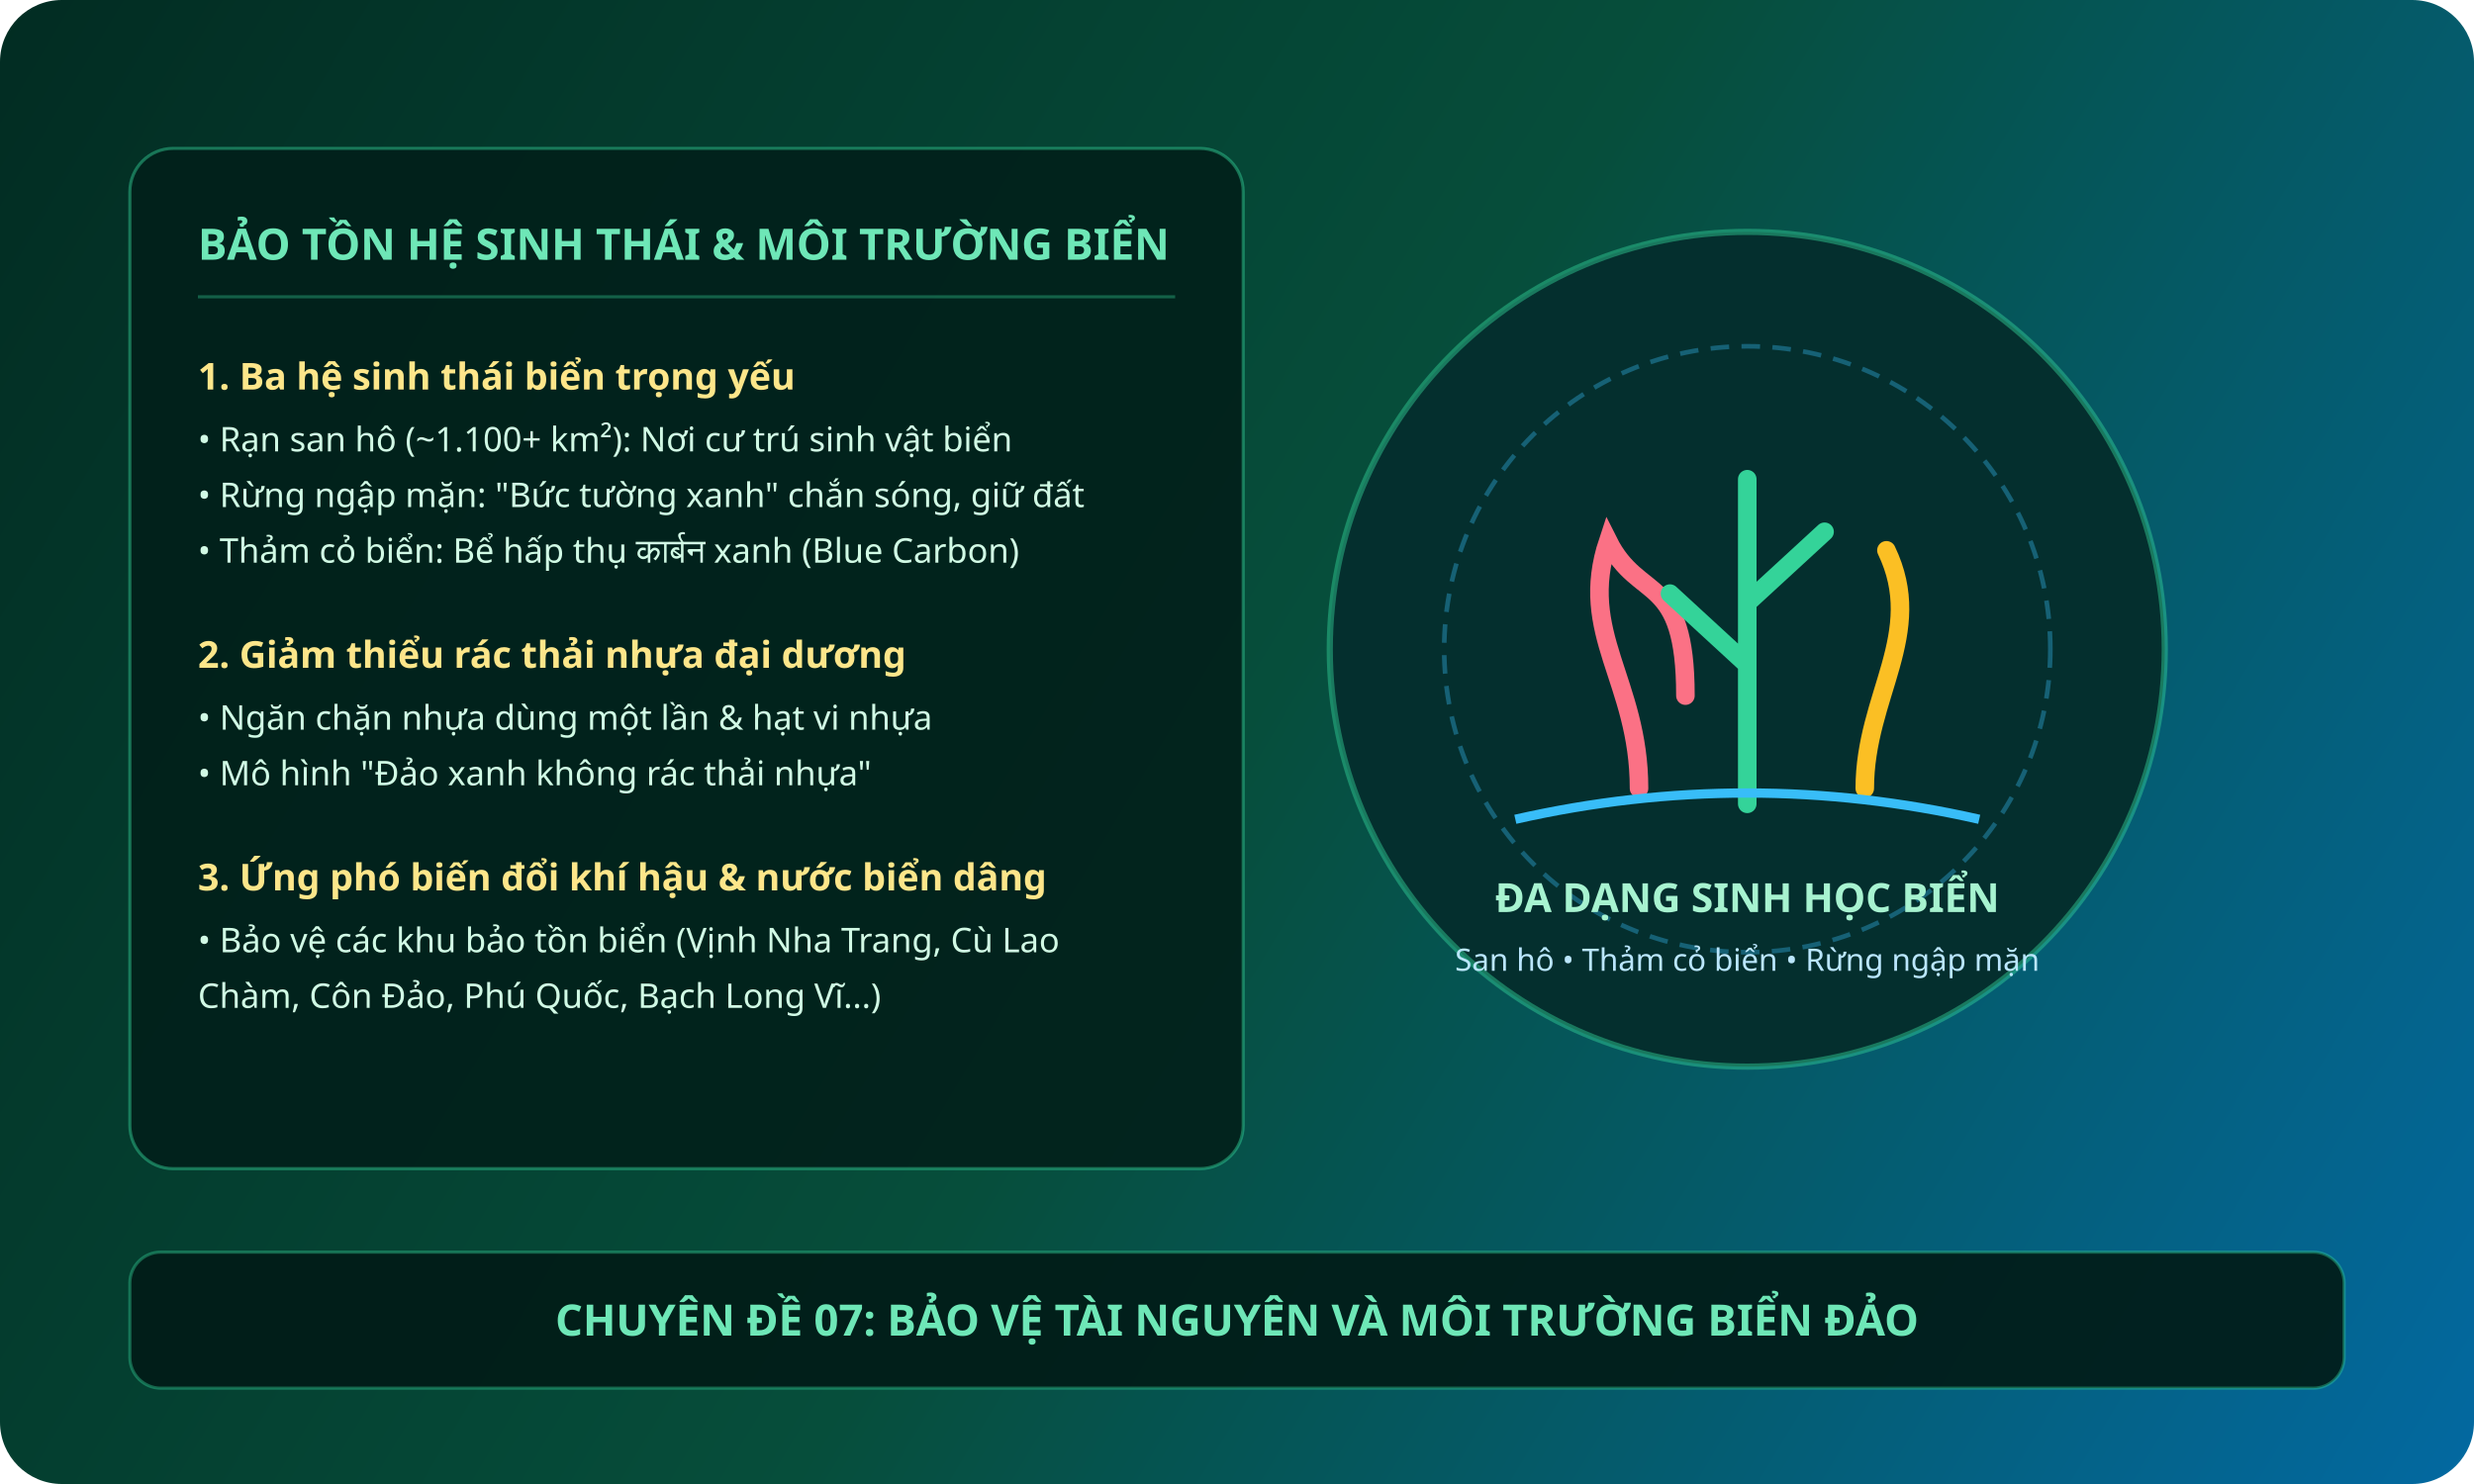
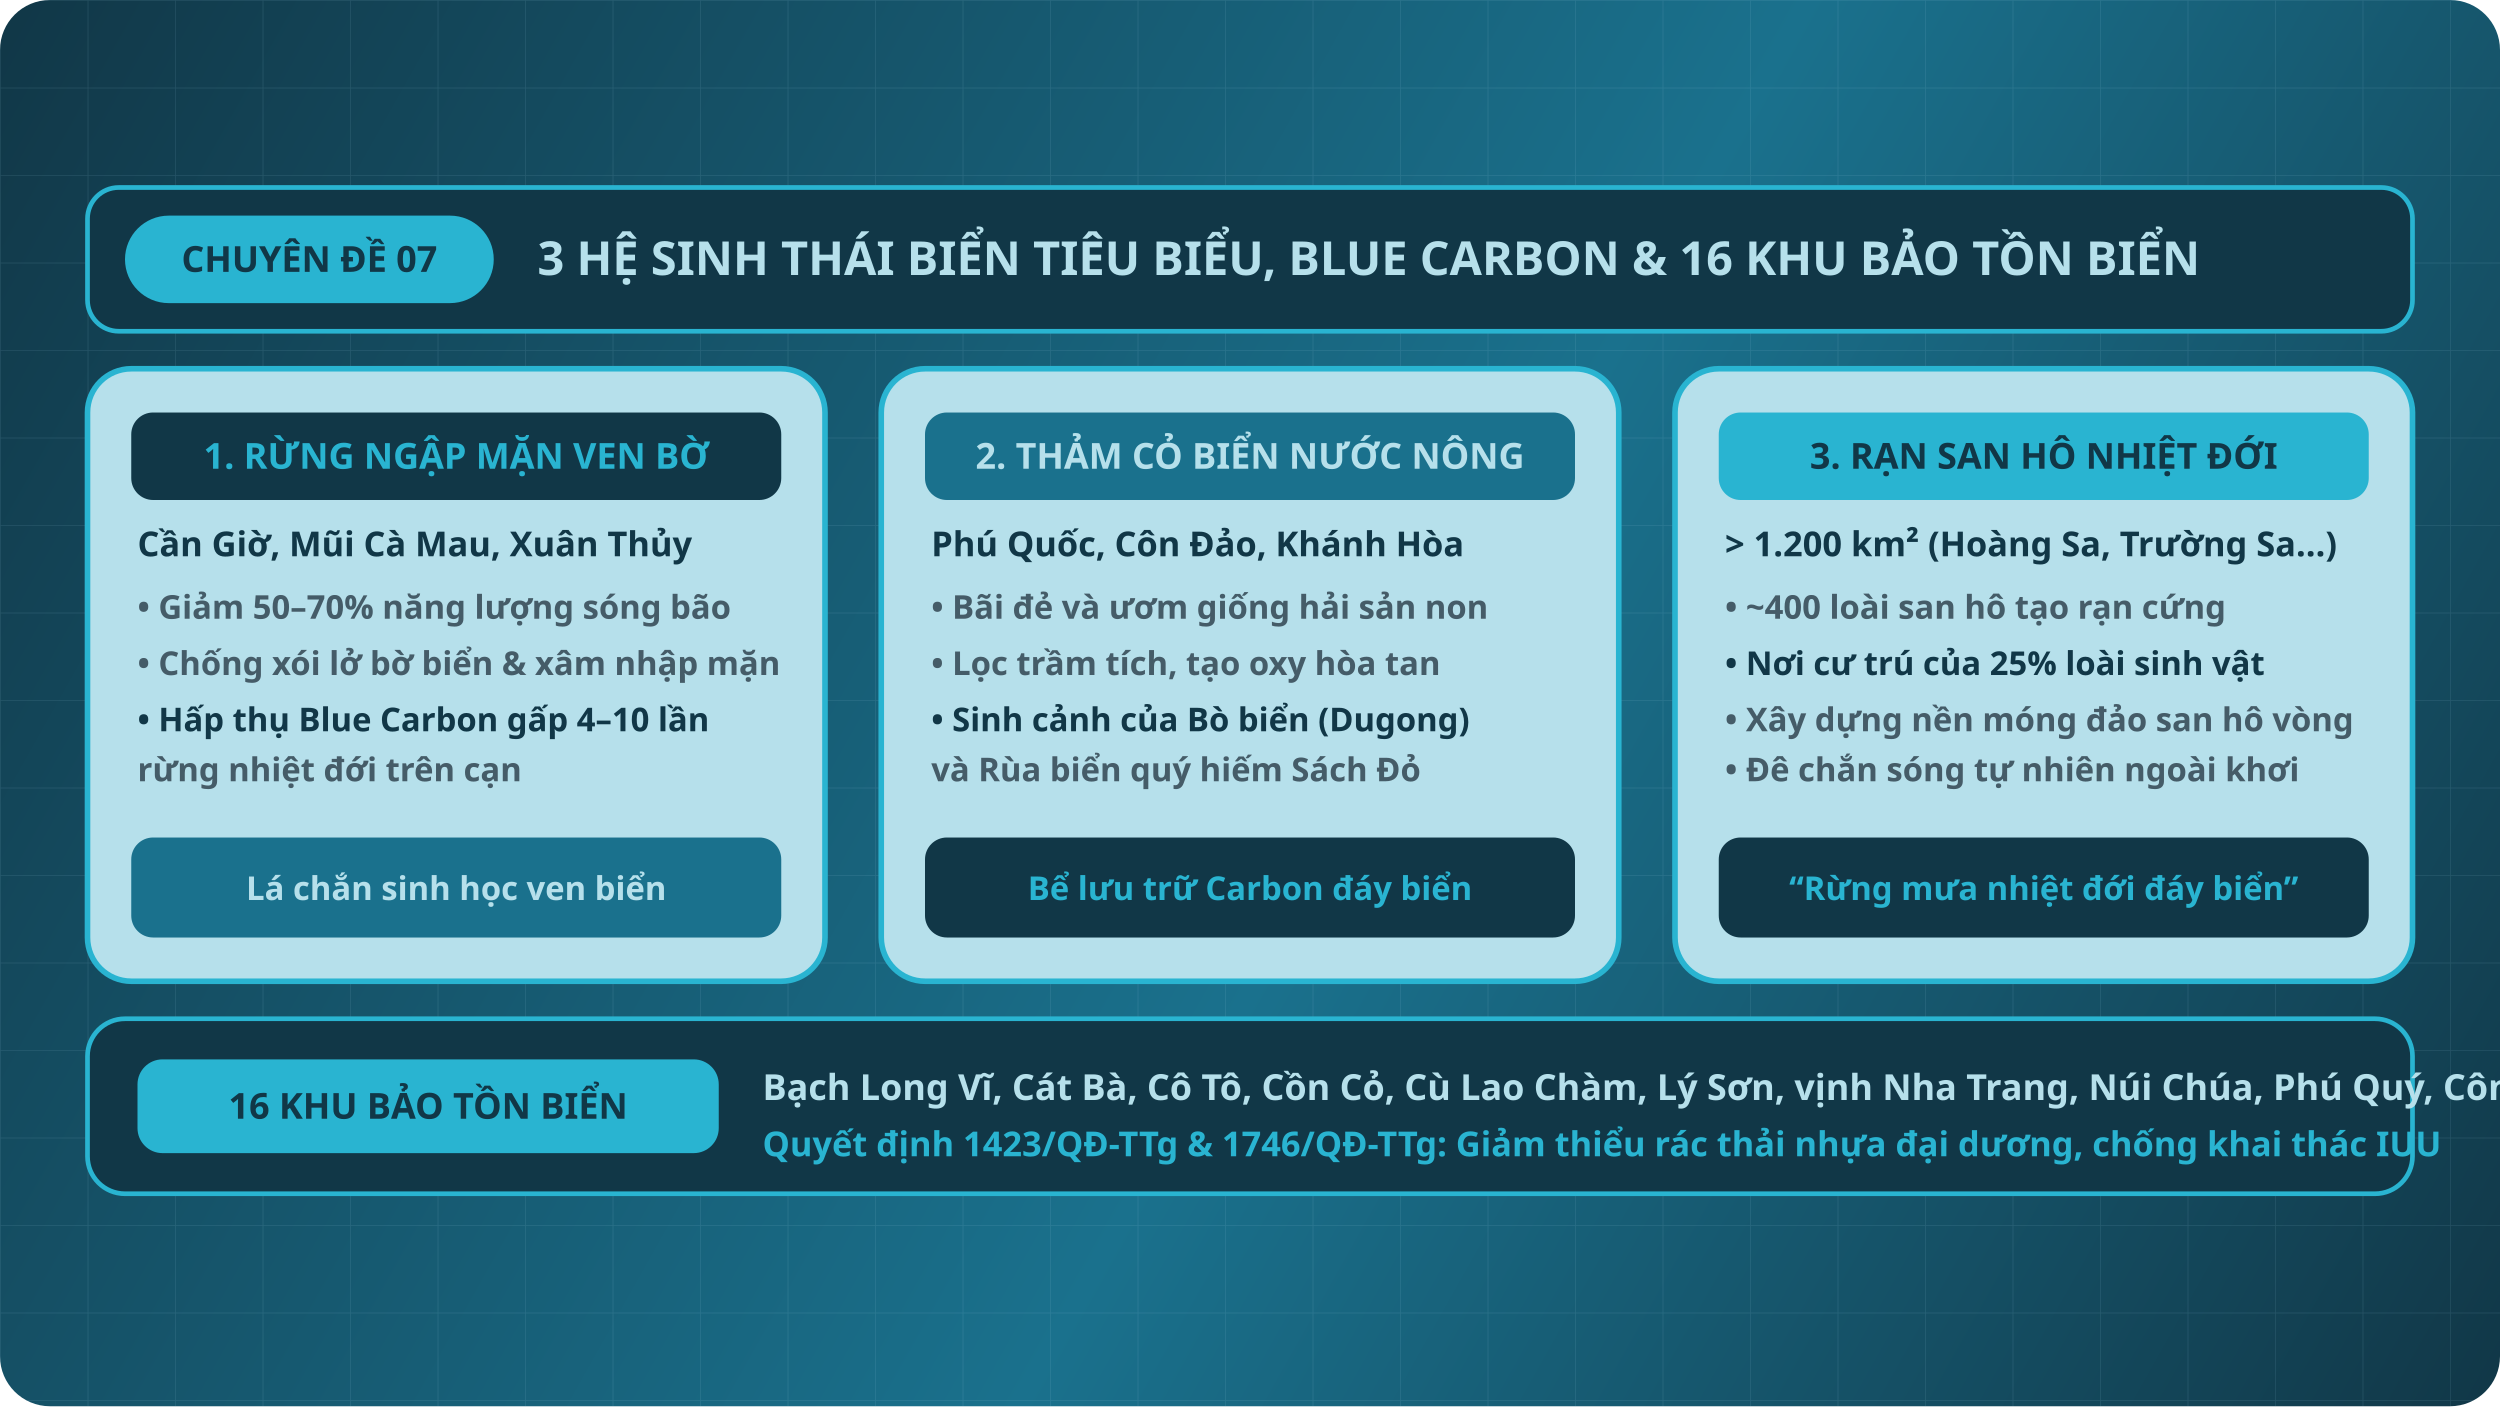
- <svg xmlns="http://www.w3.org/2000/svg" viewBox="0 0 800 480" fill="none">
+ <svg xmlns="http://www.w3.org/2000/svg" viewBox="0 0 800 450" fill="none">
  <defs>
-     <linearGradient id="bg07" x1="0" y1="0" x2="800" y2="480" gradientUnits="userSpaceOnUse">
-       <stop offset="0%" stop-color="#022C22" />
-       <stop offset="50%" stop-color="#064E3B" />
-       <stop offset="100%" stop-color="#0369A1" />
+     <linearGradient id="bgCd07" x1="0" y1="0" x2="800" y2="450" gradientUnits="userSpaceOnUse">
+       <stop offset="0%" stop-color="#113747" />
+       <stop offset="55%" stop-color="#1A718D" />
+       <stop offset="100%" stop-color="#113747" />
    </linearGradient>
+     <pattern id="gridCd07" width="28" height="28" patternUnits="userSpaceOnUse">
+       <path d="M 28 0 L 0 0 0 28" fill="none" stroke="#B6E0EB" stroke-width="0.5" stroke-opacity="0.12" />
+     </pattern>
  </defs>
-   <rect width="800" height="480" rx="20" fill="url(#bg07)" />
-   <g transform="translate(565, 210)">
-     <circle r="135" fill="#042F2E" stroke="#34D399" stroke-opacity="0.45" stroke-width="2" />
-     <circle r="98" fill="none" stroke="#38BDF8" stroke-opacity="0.35" stroke-dasharray="6 4" stroke-width="1.5" />
-     <path d="M-35,45 C-35,10 -55,-5 -45,-35 C-35,-15 -20,-25 -20,15" stroke="#FB7185" stroke-width="6" stroke-linecap="round" fill="none" />
-     <path d="M0,50 C0,5 0,-25 0,-55 M0,-15 L25,-38 M0,5 L-25,-18" stroke="#34D399" stroke-width="6" stroke-linecap="round" fill="none" />
-     <path d="M38,45 C38,15 58,-5 45,-32" stroke="#FBBF24" stroke-width="6" stroke-linecap="round" fill="none" />
-     <path d="M-75,55 Q0,38 75,55" stroke="#38BDF8" stroke-width="3" fill="none" />
-     <text x="0" y="85" text-anchor="middle" fill="#A7F3D0" font-family="sans-serif" font-size="13" font-weight="800">ĐA DẠNG SINH HỌC BIỂN</text>
-     <text x="0" y="104" text-anchor="middle" fill="#BAE6FD" font-family="sans-serif" font-size="10">San hô • Thảm cỏ biển • Rừng ngập mặn</text>
-   </g>
-   <g transform="translate(42, 48)">
-     <rect width="360" height="330" rx="14" fill="#021F1A" fill-opacity="0.9" stroke="#34D399" stroke-opacity="0.45" />
-     <text x="22" y="36" fill="#6EE7B7" font-family="sans-serif" font-size="14" font-weight="800">BẢO TỒN HỆ SINH THÁI &amp; MÔI TRƯỜNG BIỂN</text>
-     <line x1="22" y1="48" x2="338" y2="48" stroke="#34D399" stroke-opacity="0.35" />
-     <text x="22" y="78" fill="#FDE68A" font-family="sans-serif" font-size="12" font-weight="700">1. Ba hệ sinh thái biển trọng yếu</text>
-     <text x="22" y="98" fill="#D1FAE5" font-family="sans-serif" font-size="11">• Rạn san hô (~1.100+ km²): Nơi cư trú sinh vật biển</text>
-     <text x="22" y="116" fill="#D1FAE5" font-family="sans-serif" font-size="11">• Rừng ngập mặn: "Bức tường xanh" chắn sóng, giữ đất</text>
-     <text x="22" y="134" fill="#D1FAE5" font-family="sans-serif" font-size="11">• Thảm cỏ biển: Bể hấp thụ कार्बन xanh (Blue Carbon)</text>
-     <text x="22" y="168" fill="#FDE68A" font-family="sans-serif" font-size="12" font-weight="700">2. Giảm thiểu rác thải nhựa đại dương</text>
-     <text x="22" y="188" fill="#D1FAE5" font-family="sans-serif" font-size="11">• Ngăn chặn nhựa dùng một lần &amp; hạt vi nhựa</text>
-     <text x="22" y="206" fill="#D1FAE5" font-family="sans-serif" font-size="11">• Mô hình "Đảo xanh không rác thải nhựa"</text>
-     <text x="22" y="240" fill="#FDE68A" font-family="sans-serif" font-size="12" font-weight="700">3. Ứng phó biến đổi khí hậu &amp; nước biển dâng</text>
-     <text x="22" y="260" fill="#D1FAE5" font-family="sans-serif" font-size="11">• Bảo vệ các khu bảo tồn biển (Vịnh Nha Trang, Cù Lao</text>
-     <text x="22" y="278" fill="#D1FAE5" font-family="sans-serif" font-size="11">Chàm, Côn Đảo, Phú Quốc, Bạch Long Vĩ...)</text>
-   </g>
-   <rect x="42" y="405" width="716" height="44" rx="10" fill="#021C17" fill-opacity="0.92" stroke="#34D399" stroke-opacity="0.4" />
-   <text x="400" y="432" text-anchor="middle" fill="#6EE7B7" font-family="sans-serif" font-size="14" font-weight="700">CHUYÊN ĐỀ 07: BẢO VỆ TÀI NGUYÊN VÀ MÔI TRƯỜNG BIỂN ĐẢO</text>
+   <rect width="800" height="450" rx="16" fill="url(#bgCd07)" />
+   <rect width="800" height="450" rx="16" fill="url(#gridCd07)" />
+   <rect x="28" y="60" width="744" height="46" rx="10" fill="#113747" stroke="#29B4D1" stroke-width="1.5" />
+   <rect x="40" y="69" width="118" height="28" rx="14" fill="#29B4D1" />
+   <text x="99" y="87" text-anchor="middle" fill="#113747" font-family="Be Vietnam Pro, sans-serif" font-size="11.5" font-weight="800">CHUYÊN ĐỀ 07</text>
+   <text x="172" y="88" fill="#B6E0EB" font-family="Be Vietnam Pro, sans-serif" font-size="15" font-weight="800">3 HỆ SINH THÁI BIỂN TIÊU BIỂU, BLUE CARBON &amp; 16 KHU BẢO TỒN BIỂN</text>
+   <rect x="28" y="118" width="236" height="196" rx="14" fill="#B6E0EB" stroke="#29B4D1" stroke-width="1.8" />
+   <rect x="42" y="132" width="208" height="28" rx="7" fill="#113747" />
+   <text x="146" y="150" text-anchor="middle" fill="#29B4D1" font-family="Be Vietnam Pro, sans-serif" font-size="11.5" font-weight="800">1. RỪNG NGẬP MẶN VEN BỜ</text>
+   <text x="44" y="178" fill="#113747" font-family="Be Vietnam Pro, sans-serif" font-size="11" font-weight="800">Cần Giờ, Mũi Cà Mau, Xuân Thủy</text>
+   <text x="44" y="198" fill="#455C68" font-family="Be Vietnam Pro, sans-serif" font-size="10.5" font-weight="600">• Giảm 50–70% năng lượng sóng bão</text>
+   <text x="44" y="216" fill="#455C68" font-family="Be Vietnam Pro, sans-serif" font-size="10.5" font-weight="600">• Chống xói lở bờ biển &amp; xâm nhập mặn</text>
+   <text x="44" y="234" fill="#113747" font-family="Be Vietnam Pro, sans-serif" font-size="10.5" font-weight="800">• Hấp thụ Blue Carbon gấp 4–10 lần</text>
+   <text x="44" y="250" fill="#455C68" font-family="Be Vietnam Pro, sans-serif" font-size="10.5" font-weight="600">  rừng nhiệt đới trên cạn</text>
+   <rect x="42" y="268" width="208" height="32" rx="7" fill="#1A718D" />
+   <text x="146" y="288" text-anchor="middle" fill="#B6E0EB" font-family="Be Vietnam Pro, sans-serif" font-size="10.5" font-weight="800">Lá chắn sinh học ven biển</text>
+   <rect x="282" y="118" width="236" height="196" rx="14" fill="#B6E0EB" stroke="#29B4D1" stroke-width="1.8" />
+   <rect x="296" y="132" width="208" height="28" rx="7" fill="#1A718D" />
+   <text x="400" y="150" text-anchor="middle" fill="#B6E0EB" font-family="Be Vietnam Pro, sans-serif" font-size="11.5" font-weight="800">2. THẢM CỎ BIỂN NƯỚC NÔNG</text>
+   <text x="298" y="178" fill="#113747" font-family="Be Vietnam Pro, sans-serif" font-size="11" font-weight="800">Phú Quốc, Côn Đảo, Khánh Hòa</text>
+   <text x="298" y="198" fill="#455C68" font-family="Be Vietnam Pro, sans-serif" font-size="10.5" font-weight="600">• Bãi đẻ và ươm giống hải sản non</text>
+   <text x="298" y="216" fill="#455C68" font-family="Be Vietnam Pro, sans-serif" font-size="10.5" font-weight="600">• Lọc trầm tích, tạo oxy hòa tan</text>
+   <text x="298" y="234" fill="#113747" font-family="Be Vietnam Pro, sans-serif" font-size="10.5" font-weight="800">• Sinh cảnh của Bò biển (Dugong)</text>
+   <text x="298" y="250" fill="#455C68" font-family="Be Vietnam Pro, sans-serif" font-size="10.5" font-weight="600">  và Rùa biển quý hiếm Sách Đỏ</text>
+   <rect x="296" y="268" width="208" height="32" rx="7" fill="#113747" />
+   <text x="400" y="288" text-anchor="middle" fill="#29B4D1" font-family="Be Vietnam Pro, sans-serif" font-size="10.5" font-weight="800">Bể lưu trữ Carbon đáy biển</text>
+   <rect x="536" y="118" width="236" height="196" rx="14" fill="#B6E0EB" stroke="#29B4D1" stroke-width="1.8" />
+   <rect x="550" y="132" width="208" height="28" rx="7" fill="#29B4D1" />
+   <text x="654" y="150" text-anchor="middle" fill="#113747" font-family="Be Vietnam Pro, sans-serif" font-size="11.5" font-weight="900">3. RẠN SAN HÔ NHIỆT ĐỚI</text>
+   <text x="552" y="178" fill="#113747" font-family="Be Vietnam Pro, sans-serif" font-size="11" font-weight="800">&gt; 1.200 km² (Hoàng Sa, Trường Sa...)</text>
+   <text x="552" y="198" fill="#455C68" font-family="Be Vietnam Pro, sans-serif" font-size="10.5" font-weight="600">• ~400 loài san hô tạo rạn cứng</text>
+   <text x="552" y="216" fill="#113747" font-family="Be Vietnam Pro, sans-serif" font-size="10.5" font-weight="800">• Nơi cư trú của 25% loài sinh vật</text>
+   <text x="552" y="234" fill="#455C68" font-family="Be Vietnam Pro, sans-serif" font-size="10.5" font-weight="600">• Xây dựng nền móng đảo san hô vòng</text>
+   <text x="552" y="250" fill="#455C68" font-family="Be Vietnam Pro, sans-serif" font-size="10.5" font-weight="600">• Đê chắn sóng tự nhiên ngoài khơi</text>
+   <rect x="550" y="268" width="208" height="32" rx="7" fill="#113747" />
+   <text x="654" y="288" text-anchor="middle" fill="#29B4D1" font-family="Be Vietnam Pro, sans-serif" font-size="10.5" font-weight="800">“Rừng mưa nhiệt đới đáy biển”</text>
+   <rect x="28" y="326" width="744" height="56" rx="12" fill="#113747" stroke="#29B4D1" stroke-width="1.5" />
+   <rect x="44" y="339" width="186" height="30" rx="8" fill="#29B4D1" />
+   <text x="137" y="358" text-anchor="middle" fill="#113747" font-family="Be Vietnam Pro, sans-serif" font-size="11.5" font-weight="900">16 KHU BẢO TỒN BIỂN</text>
+   <text x="244" y="352" fill="#B6E0EB" font-family="Be Vietnam Pro, sans-serif" font-size="11.5" font-weight="700">Bạch Long Vĩ, Cát Bà, Cô Tô, Cồn Cỏ, Cù Lao Chàm, Lý Sơn, vịnh Nha Trang, Núi Chúa, Phú Quý, Côn Đảo, Phú Quốc...</text>
+   <text x="244" y="370" fill="#29B4D1" font-family="Be Vietnam Pro, sans-serif" font-size="11" font-weight="700">Quyết định 1423/QĐ-TTg &amp; 1746/QĐ-TTg: Giảm thiểu rác thải nhựa đại dương, chống khai thác IUU</text>
</svg>
